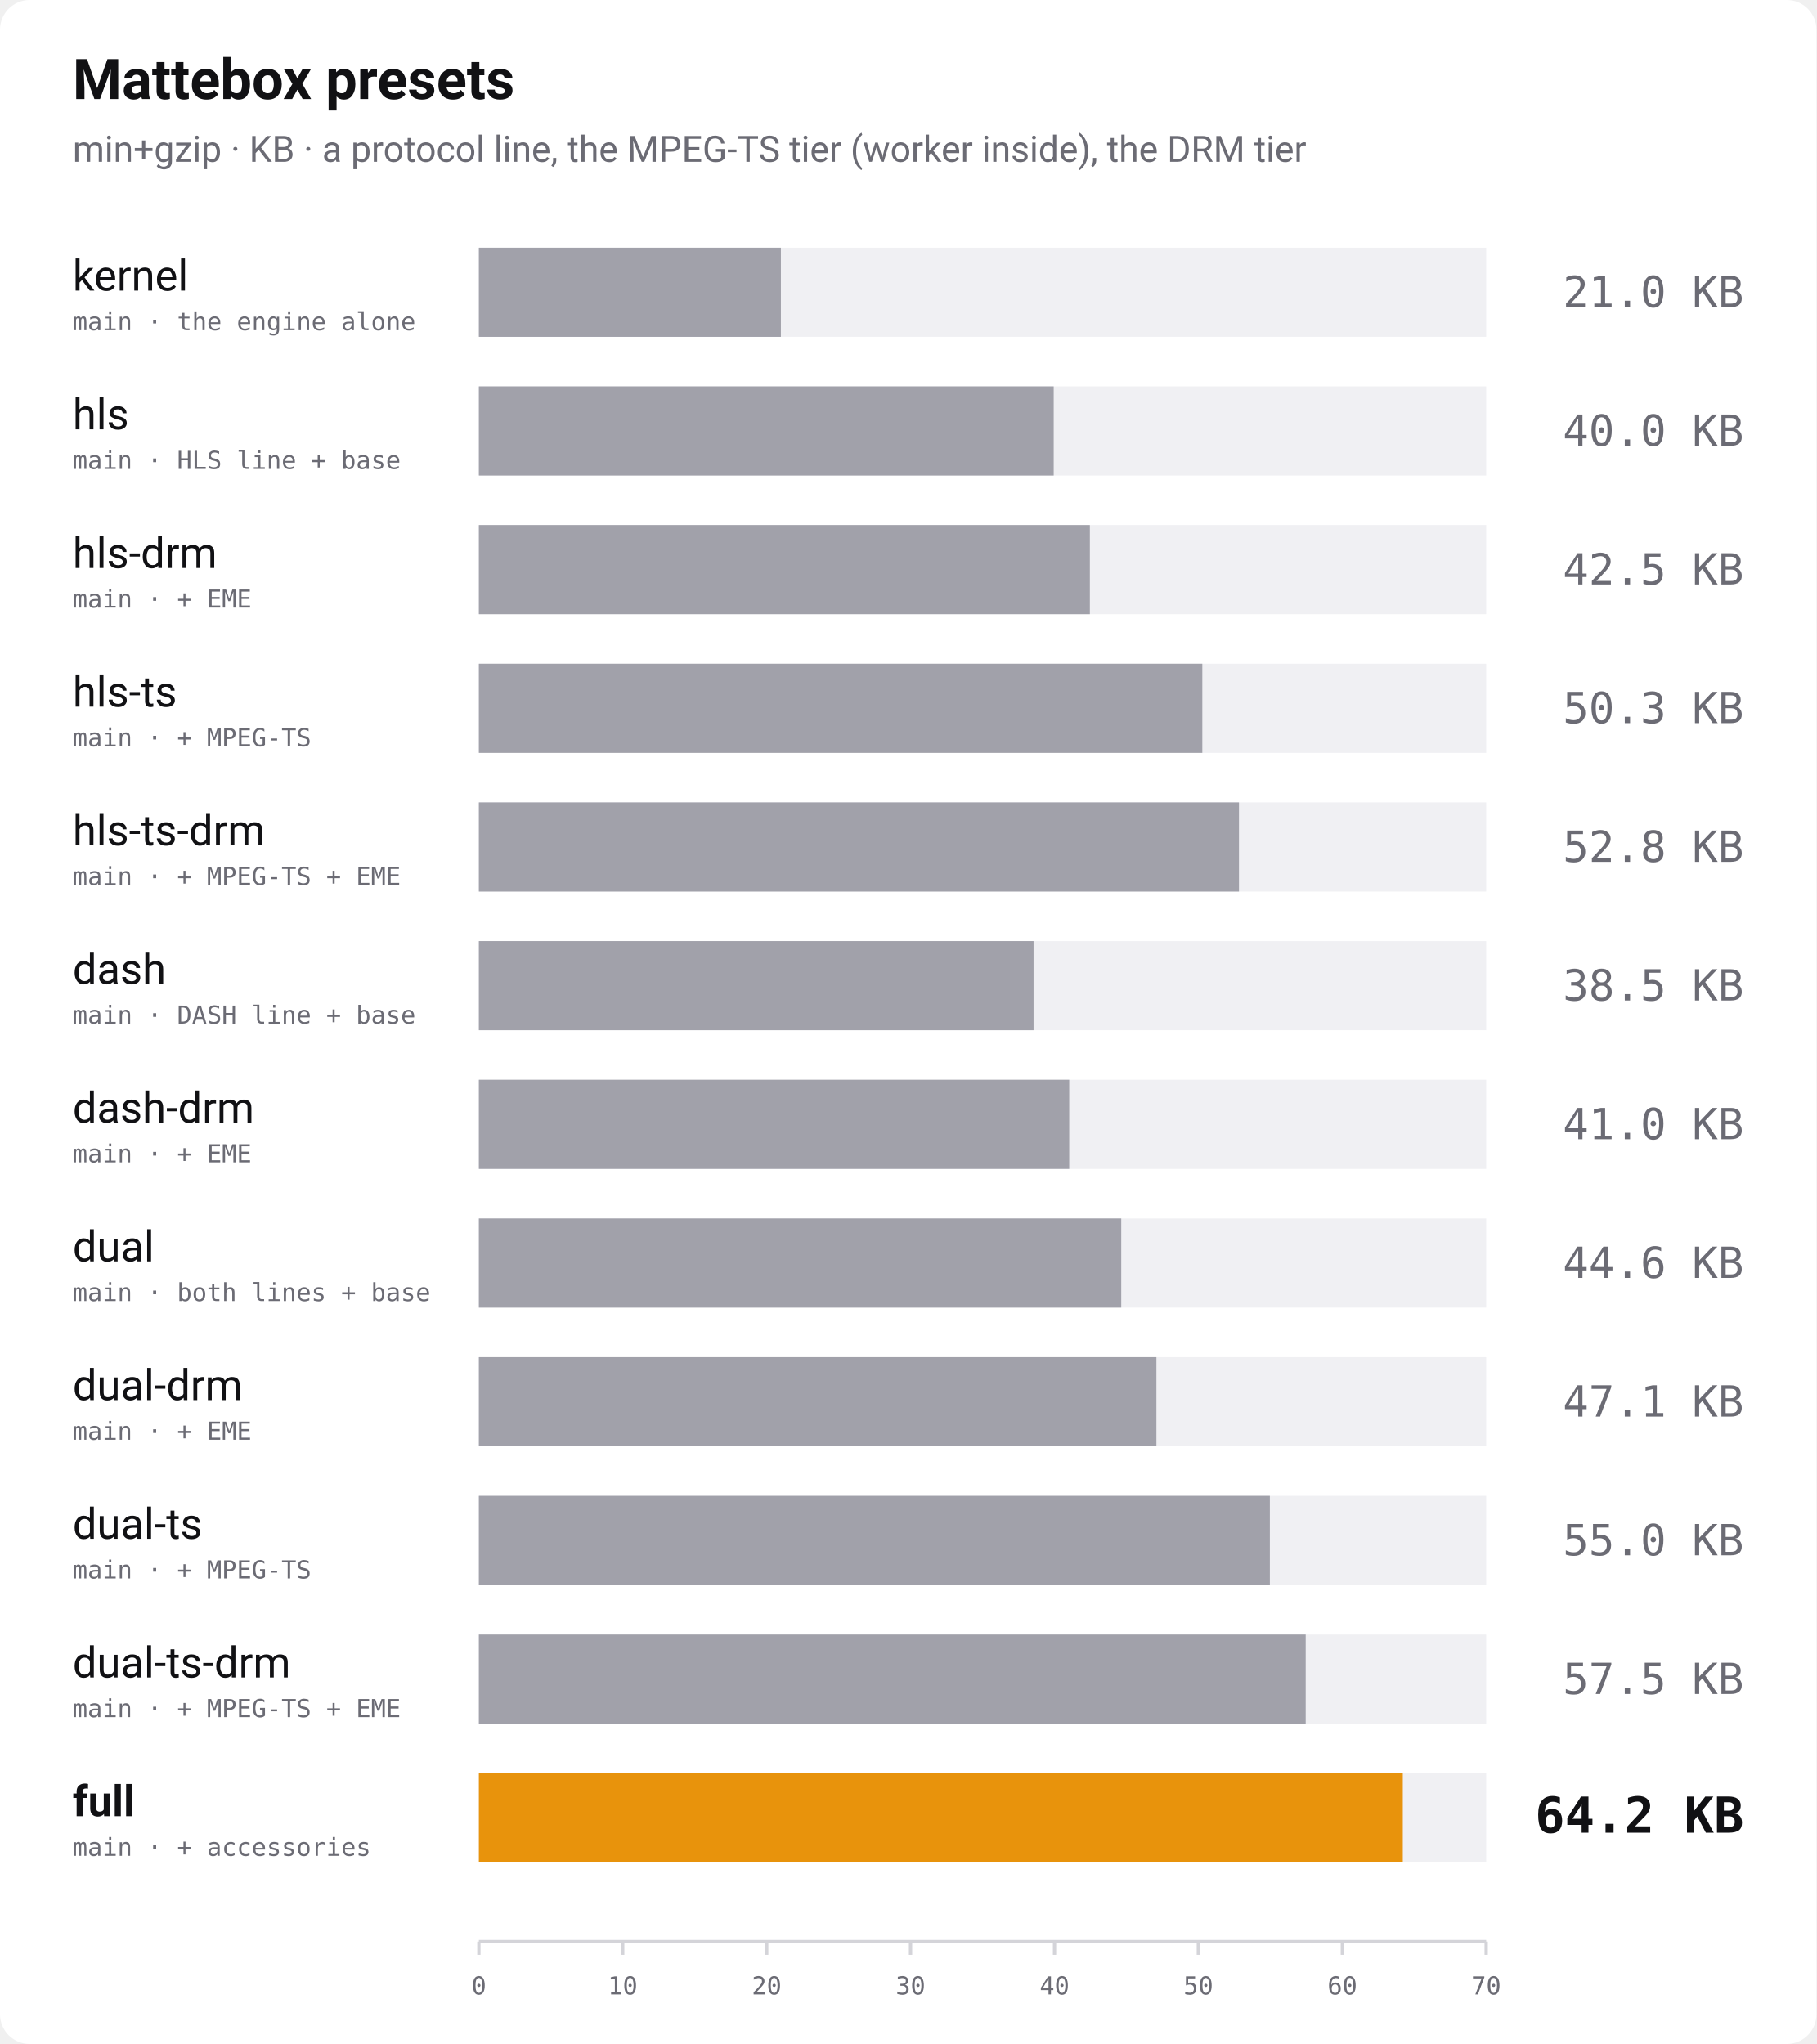
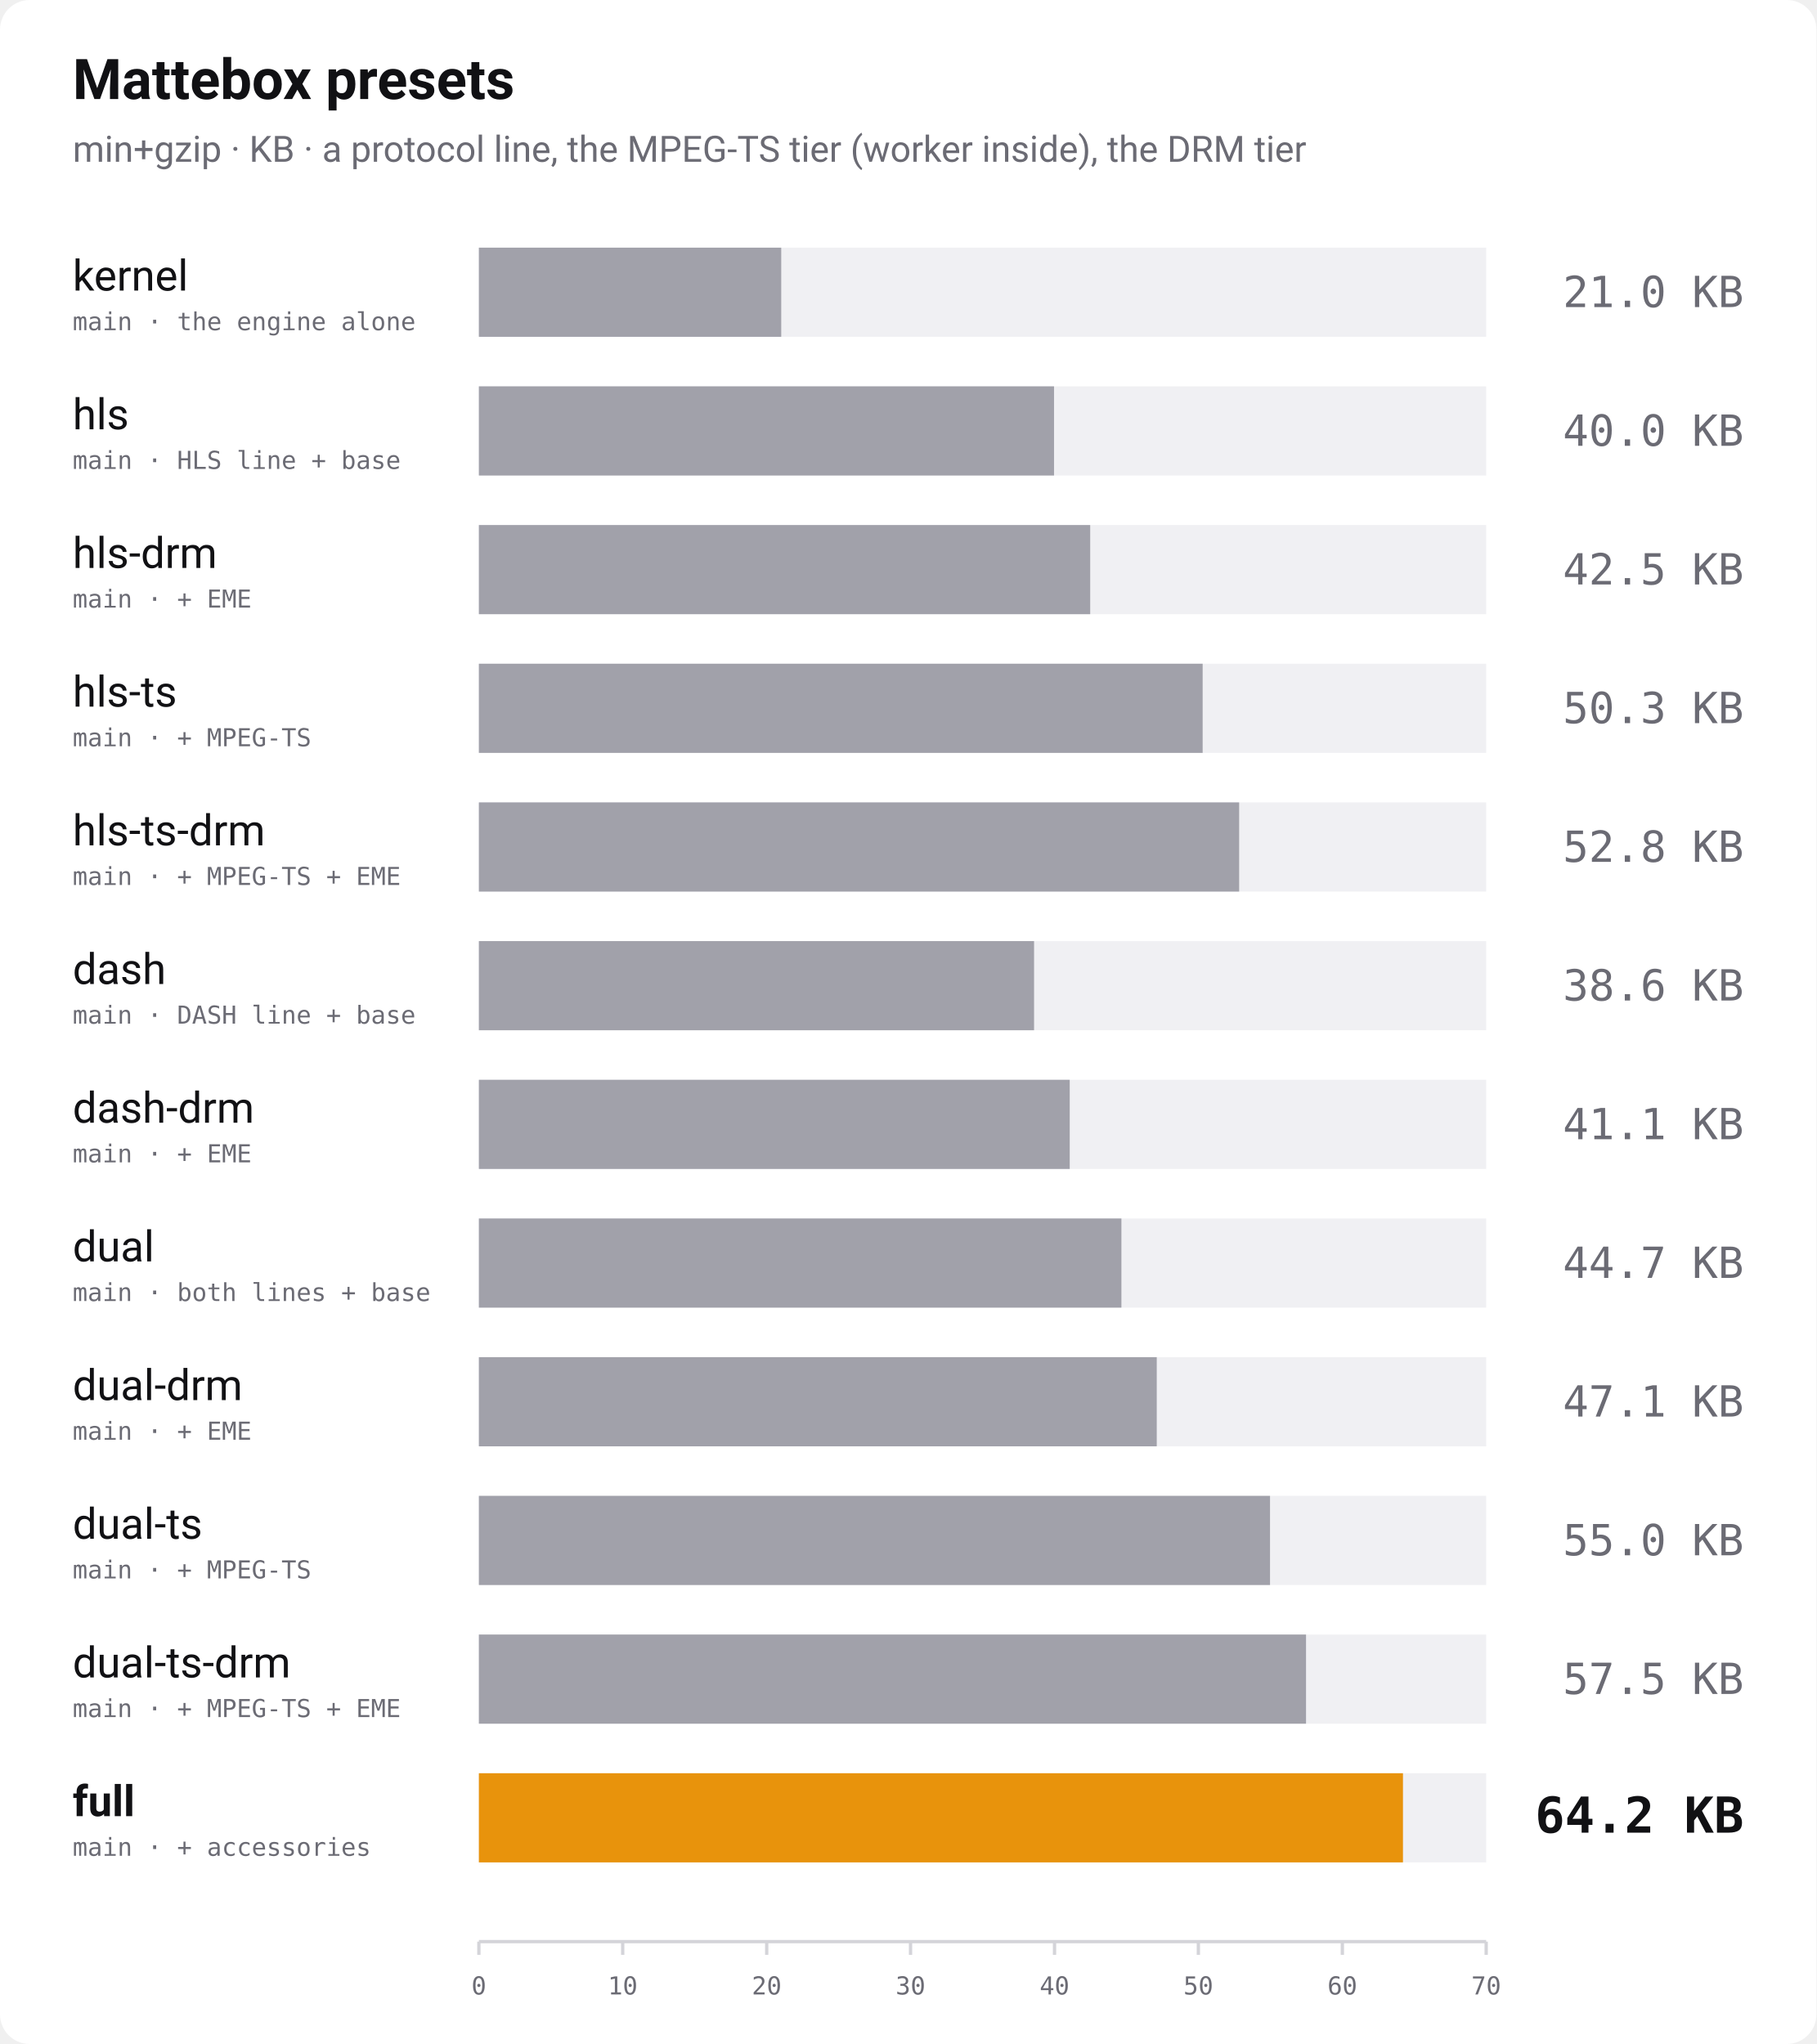
<svg xmlns="http://www.w3.org/2000/svg" width="1100" height="1238" viewBox="0 0 1100 1238" role="img" aria-label="Bundle size of every Mattebox preset, min+gzip">
  <rect width="1100" height="1238" rx="18" fill="#ffffff" />
  <text x="44" y="60" font-family="-apple-system, 'Segoe UI', Roboto, Helvetica, Arial, sans-serif" font-size="34" font-weight="700" fill="#111114">Mattebox presets</text>
  <text x="44" y="98" font-family="-apple-system, 'Segoe UI', Roboto, Helvetica, Arial, sans-serif" font-size="22" fill="#6b6b74">min+gzip · KB · a protocol line, the MPEG-TS tier (worker inside), the DRM tier</text>
  <text x="44" y="176" font-family="-apple-system, 'Segoe UI', Roboto, Helvetica, Arial, sans-serif" font-size="26" font-weight="400" fill="#111114">kernel</text>
  <text x="44" y="200" font-family="ui-monospace, 'SF Mono', Menlo, Consolas, monospace" font-size="15" fill="#6b6b74">main · the engine alone</text>
  <rect x="290" y="150" width="610" height="54" fill="#f0f0f3" />
-   <rect x="290" y="150" width="182.9" height="54" fill="#a1a1aa" />
+   <rect x="290" y="150" width="183.1" height="54" fill="#a1a1aa" />
  <text x="1056" y="186" text-anchor="end" font-family="ui-monospace, 'SF Mono', Menlo, Consolas, monospace" font-size="26" font-weight="400" fill="#6b6b74">21.0 KB</text>
  <text x="44" y="260" font-family="-apple-system, 'Segoe UI', Roboto, Helvetica, Arial, sans-serif" font-size="26" font-weight="400" fill="#111114">hls</text>
  <text x="44" y="284" font-family="ui-monospace, 'SF Mono', Menlo, Consolas, monospace" font-size="15" fill="#6b6b74">main · HLS line + base</text>
  <rect x="290" y="234" width="610" height="54" fill="#f0f0f3" />
-   <rect x="290" y="234" width="348.1" height="54" fill="#a1a1aa" />
+   <rect x="290" y="234" width="348.3" height="54" fill="#a1a1aa" />
  <text x="1056" y="270" text-anchor="end" font-family="ui-monospace, 'SF Mono', Menlo, Consolas, monospace" font-size="26" font-weight="400" fill="#6b6b74">40.0 KB</text>
  <text x="44" y="344" font-family="-apple-system, 'Segoe UI', Roboto, Helvetica, Arial, sans-serif" font-size="26" font-weight="400" fill="#111114">hls-drm</text>
  <text x="44" y="368" font-family="ui-monospace, 'SF Mono', Menlo, Consolas, monospace" font-size="15" fill="#6b6b74">main · + EME</text>
  <rect x="290" y="318" width="610" height="54" fill="#f0f0f3" />
-   <rect x="290" y="318" width="370.0" height="54" fill="#a1a1aa" />
+   <rect x="290" y="318" width="370.2" height="54" fill="#a1a1aa" />
  <text x="1056" y="354" text-anchor="end" font-family="ui-monospace, 'SF Mono', Menlo, Consolas, monospace" font-size="26" font-weight="400" fill="#6b6b74">42.5 KB</text>
  <text x="44" y="428" font-family="-apple-system, 'Segoe UI', Roboto, Helvetica, Arial, sans-serif" font-size="26" font-weight="400" fill="#111114">hls-ts</text>
  <text x="44" y="452" font-family="ui-monospace, 'SF Mono', Menlo, Consolas, monospace" font-size="15" fill="#6b6b74">main · + MPEG-TS</text>
  <rect x="290" y="402" width="610" height="54" fill="#f0f0f3" />
-   <rect x="290" y="402" width="438.1" height="54" fill="#a1a1aa" />
+   <rect x="290" y="402" width="438.3" height="54" fill="#a1a1aa" />
  <text x="1056" y="438" text-anchor="end" font-family="ui-monospace, 'SF Mono', Menlo, Consolas, monospace" font-size="26" font-weight="400" fill="#6b6b74">50.3 KB</text>
  <text x="44" y="512" font-family="-apple-system, 'Segoe UI', Roboto, Helvetica, Arial, sans-serif" font-size="26" font-weight="400" fill="#111114">hls-ts-drm</text>
  <text x="44" y="536" font-family="ui-monospace, 'SF Mono', Menlo, Consolas, monospace" font-size="15" fill="#6b6b74">main · + MPEG-TS + EME</text>
  <rect x="290" y="486" width="610" height="54" fill="#f0f0f3" />
-   <rect x="290" y="486" width="460.3" height="54" fill="#a1a1aa" />
+   <rect x="290" y="486" width="460.4" height="54" fill="#a1a1aa" />
  <text x="1056" y="522" text-anchor="end" font-family="ui-monospace, 'SF Mono', Menlo, Consolas, monospace" font-size="26" font-weight="400" fill="#6b6b74">52.8 KB</text>
  <text x="44" y="596" font-family="-apple-system, 'Segoe UI', Roboto, Helvetica, Arial, sans-serif" font-size="26" font-weight="400" fill="#111114">dash</text>
  <text x="44" y="620" font-family="ui-monospace, 'SF Mono', Menlo, Consolas, monospace" font-size="15" fill="#6b6b74">main · DASH line + base</text>
  <rect x="290" y="570" width="610" height="54" fill="#f0f0f3" />
-   <rect x="290" y="570" width="335.9" height="54" fill="#a1a1aa" />
-   <text x="1056" y="606" text-anchor="end" font-family="ui-monospace, 'SF Mono', Menlo, Consolas, monospace" font-size="26" font-weight="400" fill="#6b6b74">38.5 KB</text>
+   <rect x="290" y="570" width="336.2" height="54" fill="#a1a1aa" />
+   <text x="1056" y="606" text-anchor="end" font-family="ui-monospace, 'SF Mono', Menlo, Consolas, monospace" font-size="26" font-weight="400" fill="#6b6b74">38.6 KB</text>
  <text x="44" y="680" font-family="-apple-system, 'Segoe UI', Roboto, Helvetica, Arial, sans-serif" font-size="26" font-weight="400" fill="#111114">dash-drm</text>
  <text x="44" y="704" font-family="ui-monospace, 'SF Mono', Menlo, Consolas, monospace" font-size="15" fill="#6b6b74">main · + EME</text>
  <rect x="290" y="654" width="610" height="54" fill="#f0f0f3" />
-   <rect x="290" y="654" width="357.5" height="54" fill="#a1a1aa" />
-   <text x="1056" y="690" text-anchor="end" font-family="ui-monospace, 'SF Mono', Menlo, Consolas, monospace" font-size="26" font-weight="400" fill="#6b6b74">41.0 KB</text>
+   <rect x="290" y="654" width="357.8" height="54" fill="#a1a1aa" />
+   <text x="1056" y="690" text-anchor="end" font-family="ui-monospace, 'SF Mono', Menlo, Consolas, monospace" font-size="26" font-weight="400" fill="#6b6b74">41.1 KB</text>
  <text x="44" y="764" font-family="-apple-system, 'Segoe UI', Roboto, Helvetica, Arial, sans-serif" font-size="26" font-weight="400" fill="#111114">dual</text>
  <text x="44" y="788" font-family="ui-monospace, 'SF Mono', Menlo, Consolas, monospace" font-size="15" fill="#6b6b74">main · both lines + base</text>
  <rect x="290" y="738" width="610" height="54" fill="#f0f0f3" />
-   <rect x="290" y="738" width="389.0" height="54" fill="#a1a1aa" />
-   <text x="1056" y="774" text-anchor="end" font-family="ui-monospace, 'SF Mono', Menlo, Consolas, monospace" font-size="26" font-weight="400" fill="#6b6b74">44.6 KB</text>
+   <rect x="290" y="738" width="389.1" height="54" fill="#a1a1aa" />
+   <text x="1056" y="774" text-anchor="end" font-family="ui-monospace, 'SF Mono', Menlo, Consolas, monospace" font-size="26" font-weight="400" fill="#6b6b74">44.7 KB</text>
  <text x="44" y="848" font-family="-apple-system, 'Segoe UI', Roboto, Helvetica, Arial, sans-serif" font-size="26" font-weight="400" fill="#111114">dual-drm</text>
  <text x="44" y="872" font-family="ui-monospace, 'SF Mono', Menlo, Consolas, monospace" font-size="15" fill="#6b6b74">main · + EME</text>
  <rect x="290" y="822" width="610" height="54" fill="#f0f0f3" />
-   <rect x="290" y="822" width="410.3" height="54" fill="#a1a1aa" />
+   <rect x="290" y="822" width="410.5" height="54" fill="#a1a1aa" />
  <text x="1056" y="858" text-anchor="end" font-family="ui-monospace, 'SF Mono', Menlo, Consolas, monospace" font-size="26" font-weight="400" fill="#6b6b74">47.1 KB</text>
  <text x="44" y="932" font-family="-apple-system, 'Segoe UI', Roboto, Helvetica, Arial, sans-serif" font-size="26" font-weight="400" fill="#111114">dual-ts</text>
  <text x="44" y="956" font-family="ui-monospace, 'SF Mono', Menlo, Consolas, monospace" font-size="15" fill="#6b6b74">main · + MPEG-TS</text>
  <rect x="290" y="906" width="610" height="54" fill="#f0f0f3" />
-   <rect x="290" y="906" width="479.0" height="54" fill="#a1a1aa" />
+   <rect x="290" y="906" width="479.1" height="54" fill="#a1a1aa" />
  <text x="1056" y="942" text-anchor="end" font-family="ui-monospace, 'SF Mono', Menlo, Consolas, monospace" font-size="26" font-weight="400" fill="#6b6b74">55.0 KB</text>
  <text x="44" y="1016" font-family="-apple-system, 'Segoe UI', Roboto, Helvetica, Arial, sans-serif" font-size="26" font-weight="400" fill="#111114">dual-ts-drm</text>
  <text x="44" y="1040" font-family="ui-monospace, 'SF Mono', Menlo, Consolas, monospace" font-size="15" fill="#6b6b74">main · + MPEG-TS + EME</text>
  <rect x="290" y="990" width="610" height="54" fill="#f0f0f3" />
-   <rect x="290" y="990" width="500.7" height="54" fill="#a1a1aa" />
+   <rect x="290" y="990" width="500.9" height="54" fill="#a1a1aa" />
  <text x="1056" y="1026" text-anchor="end" font-family="ui-monospace, 'SF Mono', Menlo, Consolas, monospace" font-size="26" font-weight="400" fill="#6b6b74">57.5 KB</text>
  <text x="44" y="1100" font-family="-apple-system, 'Segoe UI', Roboto, Helvetica, Arial, sans-serif" font-size="26" font-weight="700" fill="#111114">full</text>
  <text x="44" y="1124" font-family="ui-monospace, 'SF Mono', Menlo, Consolas, monospace" font-size="15" fill="#6b6b74">main · + accessories</text>
  <rect x="290" y="1074" width="610" height="54" fill="#f0f0f3" />
-   <rect x="290" y="1074" width="559.5" height="54" fill="#e8930c" />
+   <rect x="290" y="1074" width="559.6" height="54" fill="#e8930c" />
  <text x="1056" y="1110" text-anchor="end" font-family="ui-monospace, 'SF Mono', Menlo, Consolas, monospace" font-size="30" font-weight="700" fill="#111114">64.2 KB</text>
  <line x1="290" y1="1176" x2="900" y2="1176" stroke="#d4d4d9" stroke-width="2" />
  <line x1="290.0" y1="1176" x2="290.0" y2="1184" stroke="#d4d4d9" stroke-width="2" />
  <text x="290.0" y="1208" text-anchor="middle" font-family="ui-monospace, 'SF Mono', Menlo, Consolas, monospace" font-size="15" fill="#6b6b74">0</text>
  <line x1="377.1" y1="1176" x2="377.1" y2="1184" stroke="#d4d4d9" stroke-width="2" />
  <text x="377.1" y="1208" text-anchor="middle" font-family="ui-monospace, 'SF Mono', Menlo, Consolas, monospace" font-size="15" fill="#6b6b74">10</text>
  <line x1="464.3" y1="1176" x2="464.3" y2="1184" stroke="#d4d4d9" stroke-width="2" />
  <text x="464.3" y="1208" text-anchor="middle" font-family="ui-monospace, 'SF Mono', Menlo, Consolas, monospace" font-size="15" fill="#6b6b74">20</text>
  <line x1="551.4" y1="1176" x2="551.4" y2="1184" stroke="#d4d4d9" stroke-width="2" />
  <text x="551.4" y="1208" text-anchor="middle" font-family="ui-monospace, 'SF Mono', Menlo, Consolas, monospace" font-size="15" fill="#6b6b74">30</text>
  <line x1="638.6" y1="1176" x2="638.6" y2="1184" stroke="#d4d4d9" stroke-width="2" />
  <text x="638.6" y="1208" text-anchor="middle" font-family="ui-monospace, 'SF Mono', Menlo, Consolas, monospace" font-size="15" fill="#6b6b74">40</text>
  <line x1="725.7" y1="1176" x2="725.7" y2="1184" stroke="#d4d4d9" stroke-width="2" />
  <text x="725.7" y="1208" text-anchor="middle" font-family="ui-monospace, 'SF Mono', Menlo, Consolas, monospace" font-size="15" fill="#6b6b74">50</text>
  <line x1="812.9" y1="1176" x2="812.9" y2="1184" stroke="#d4d4d9" stroke-width="2" />
  <text x="812.9" y="1208" text-anchor="middle" font-family="ui-monospace, 'SF Mono', Menlo, Consolas, monospace" font-size="15" fill="#6b6b74">60</text>
  <line x1="900.0" y1="1176" x2="900.0" y2="1184" stroke="#d4d4d9" stroke-width="2" />
  <text x="900.0" y="1208" text-anchor="middle" font-family="ui-monospace, 'SF Mono', Menlo, Consolas, monospace" font-size="15" fill="#6b6b74">70</text>
</svg>
